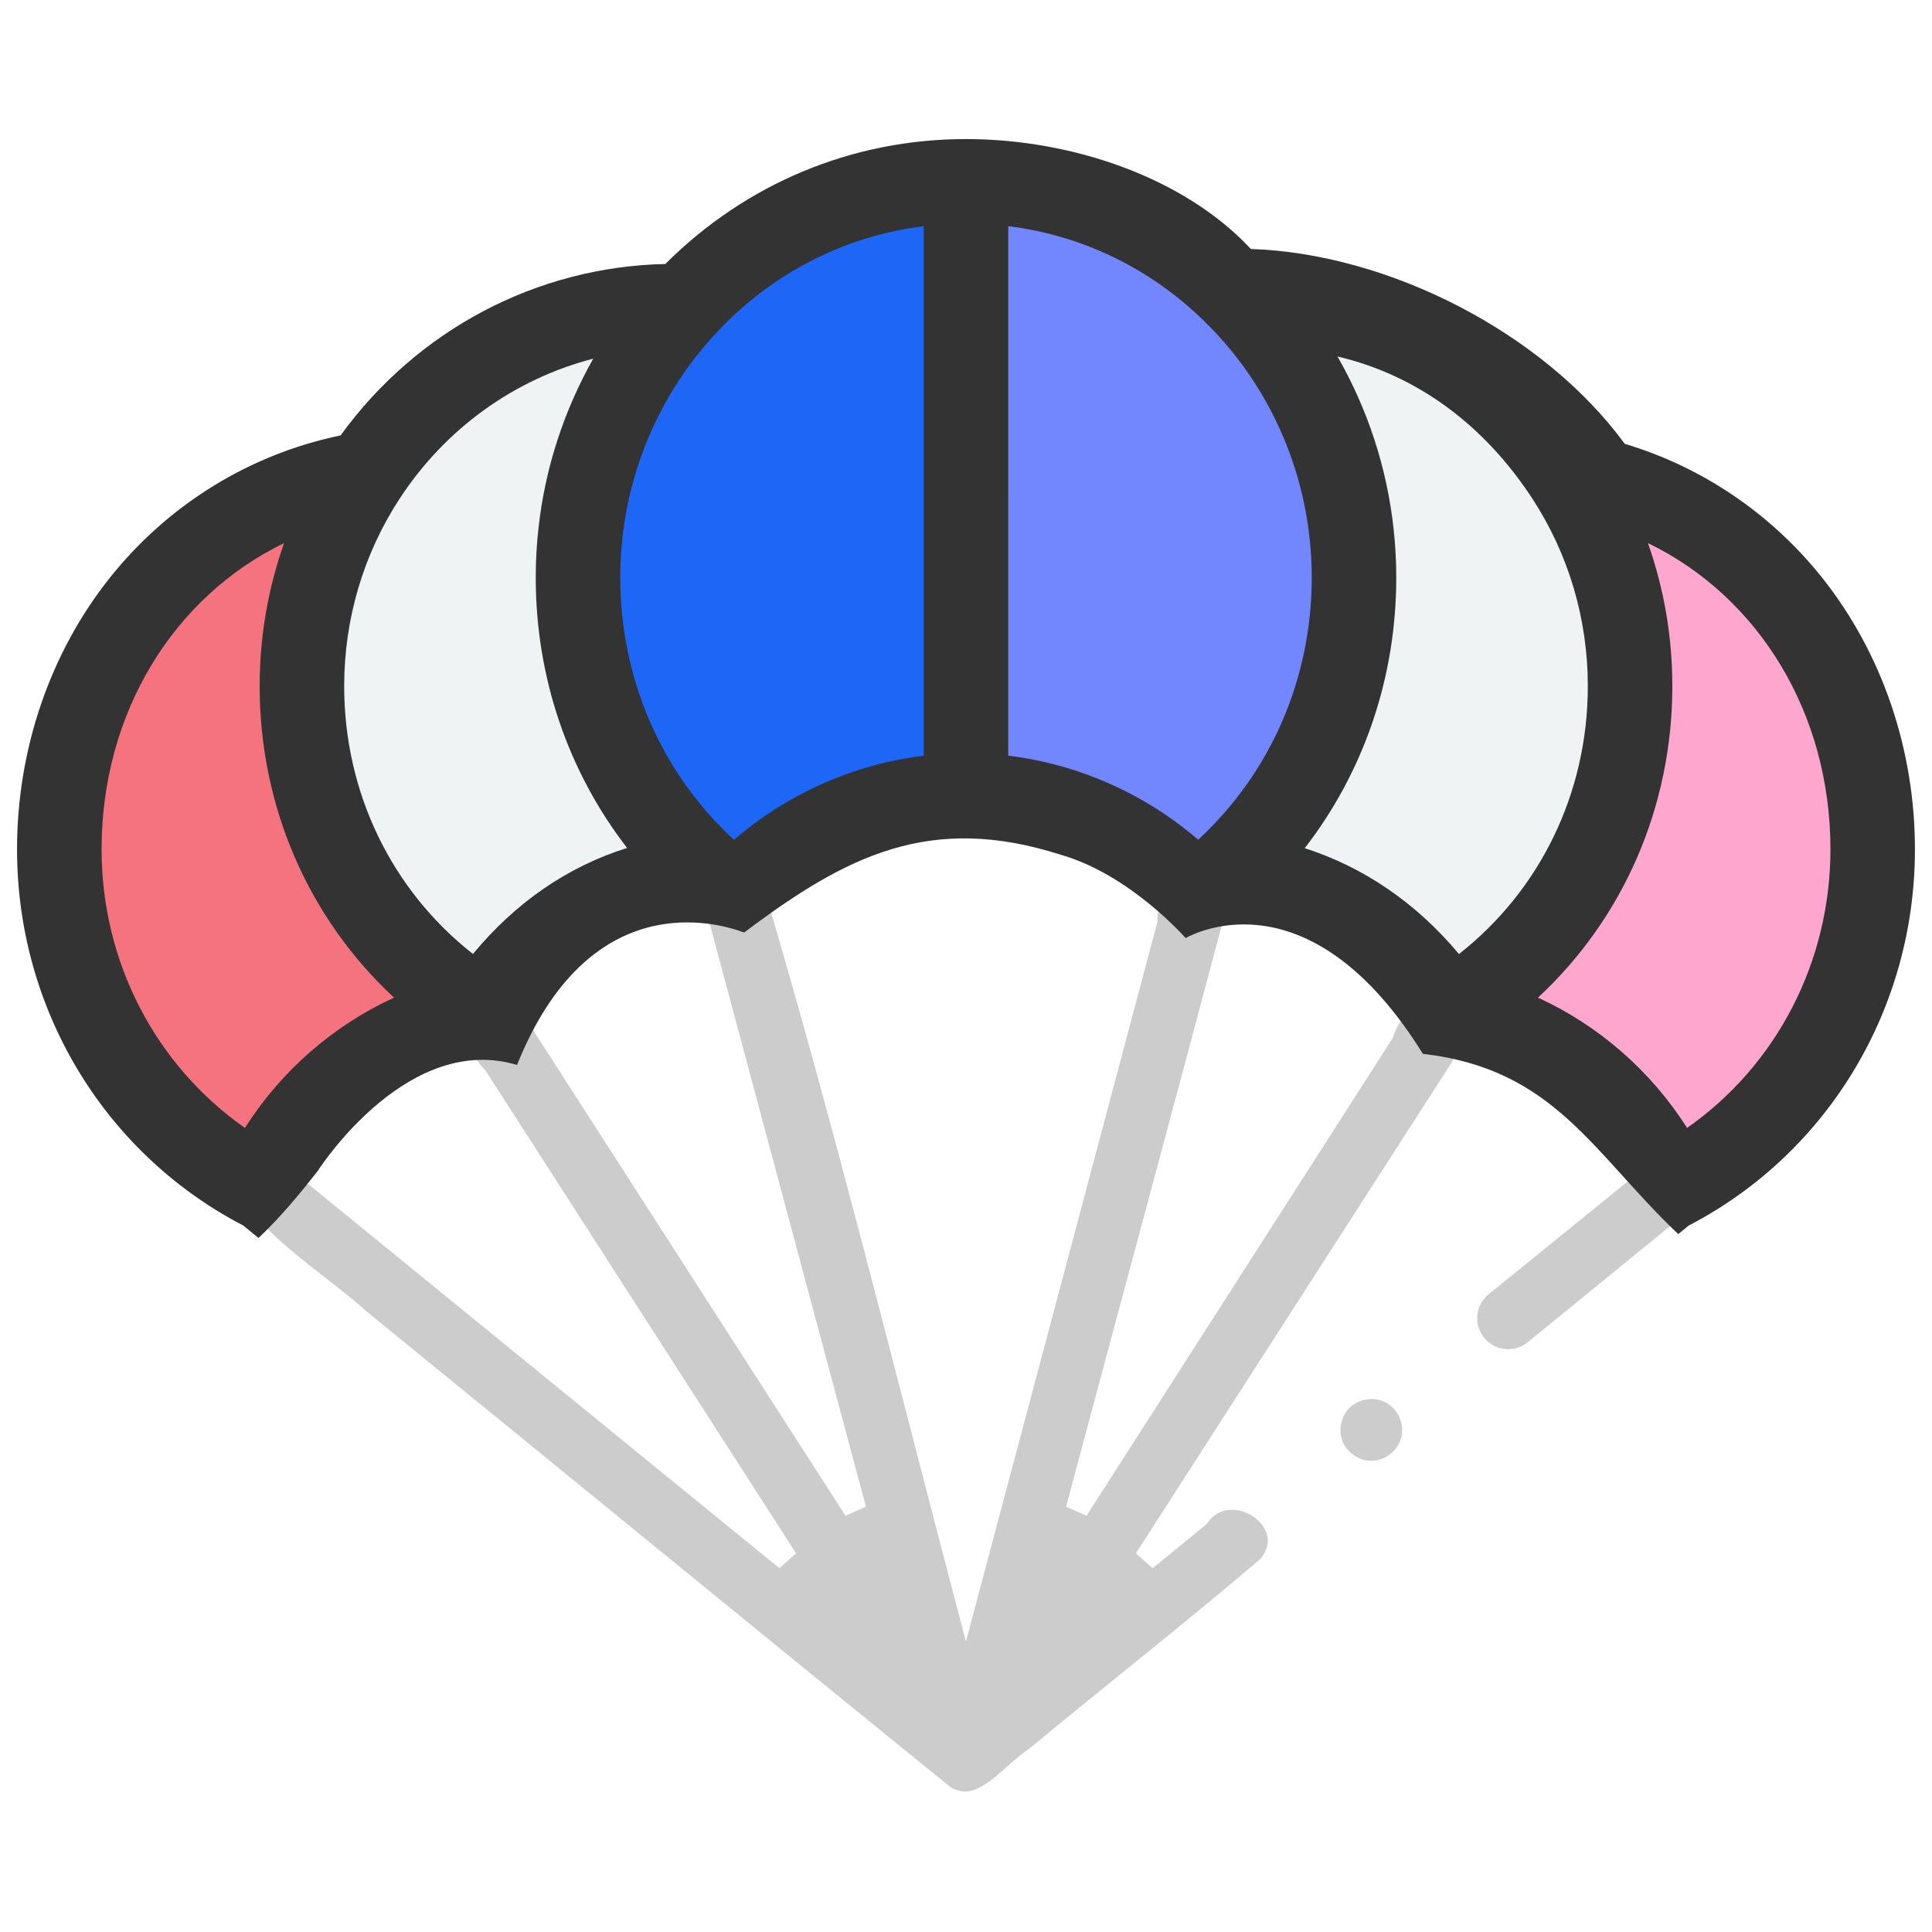
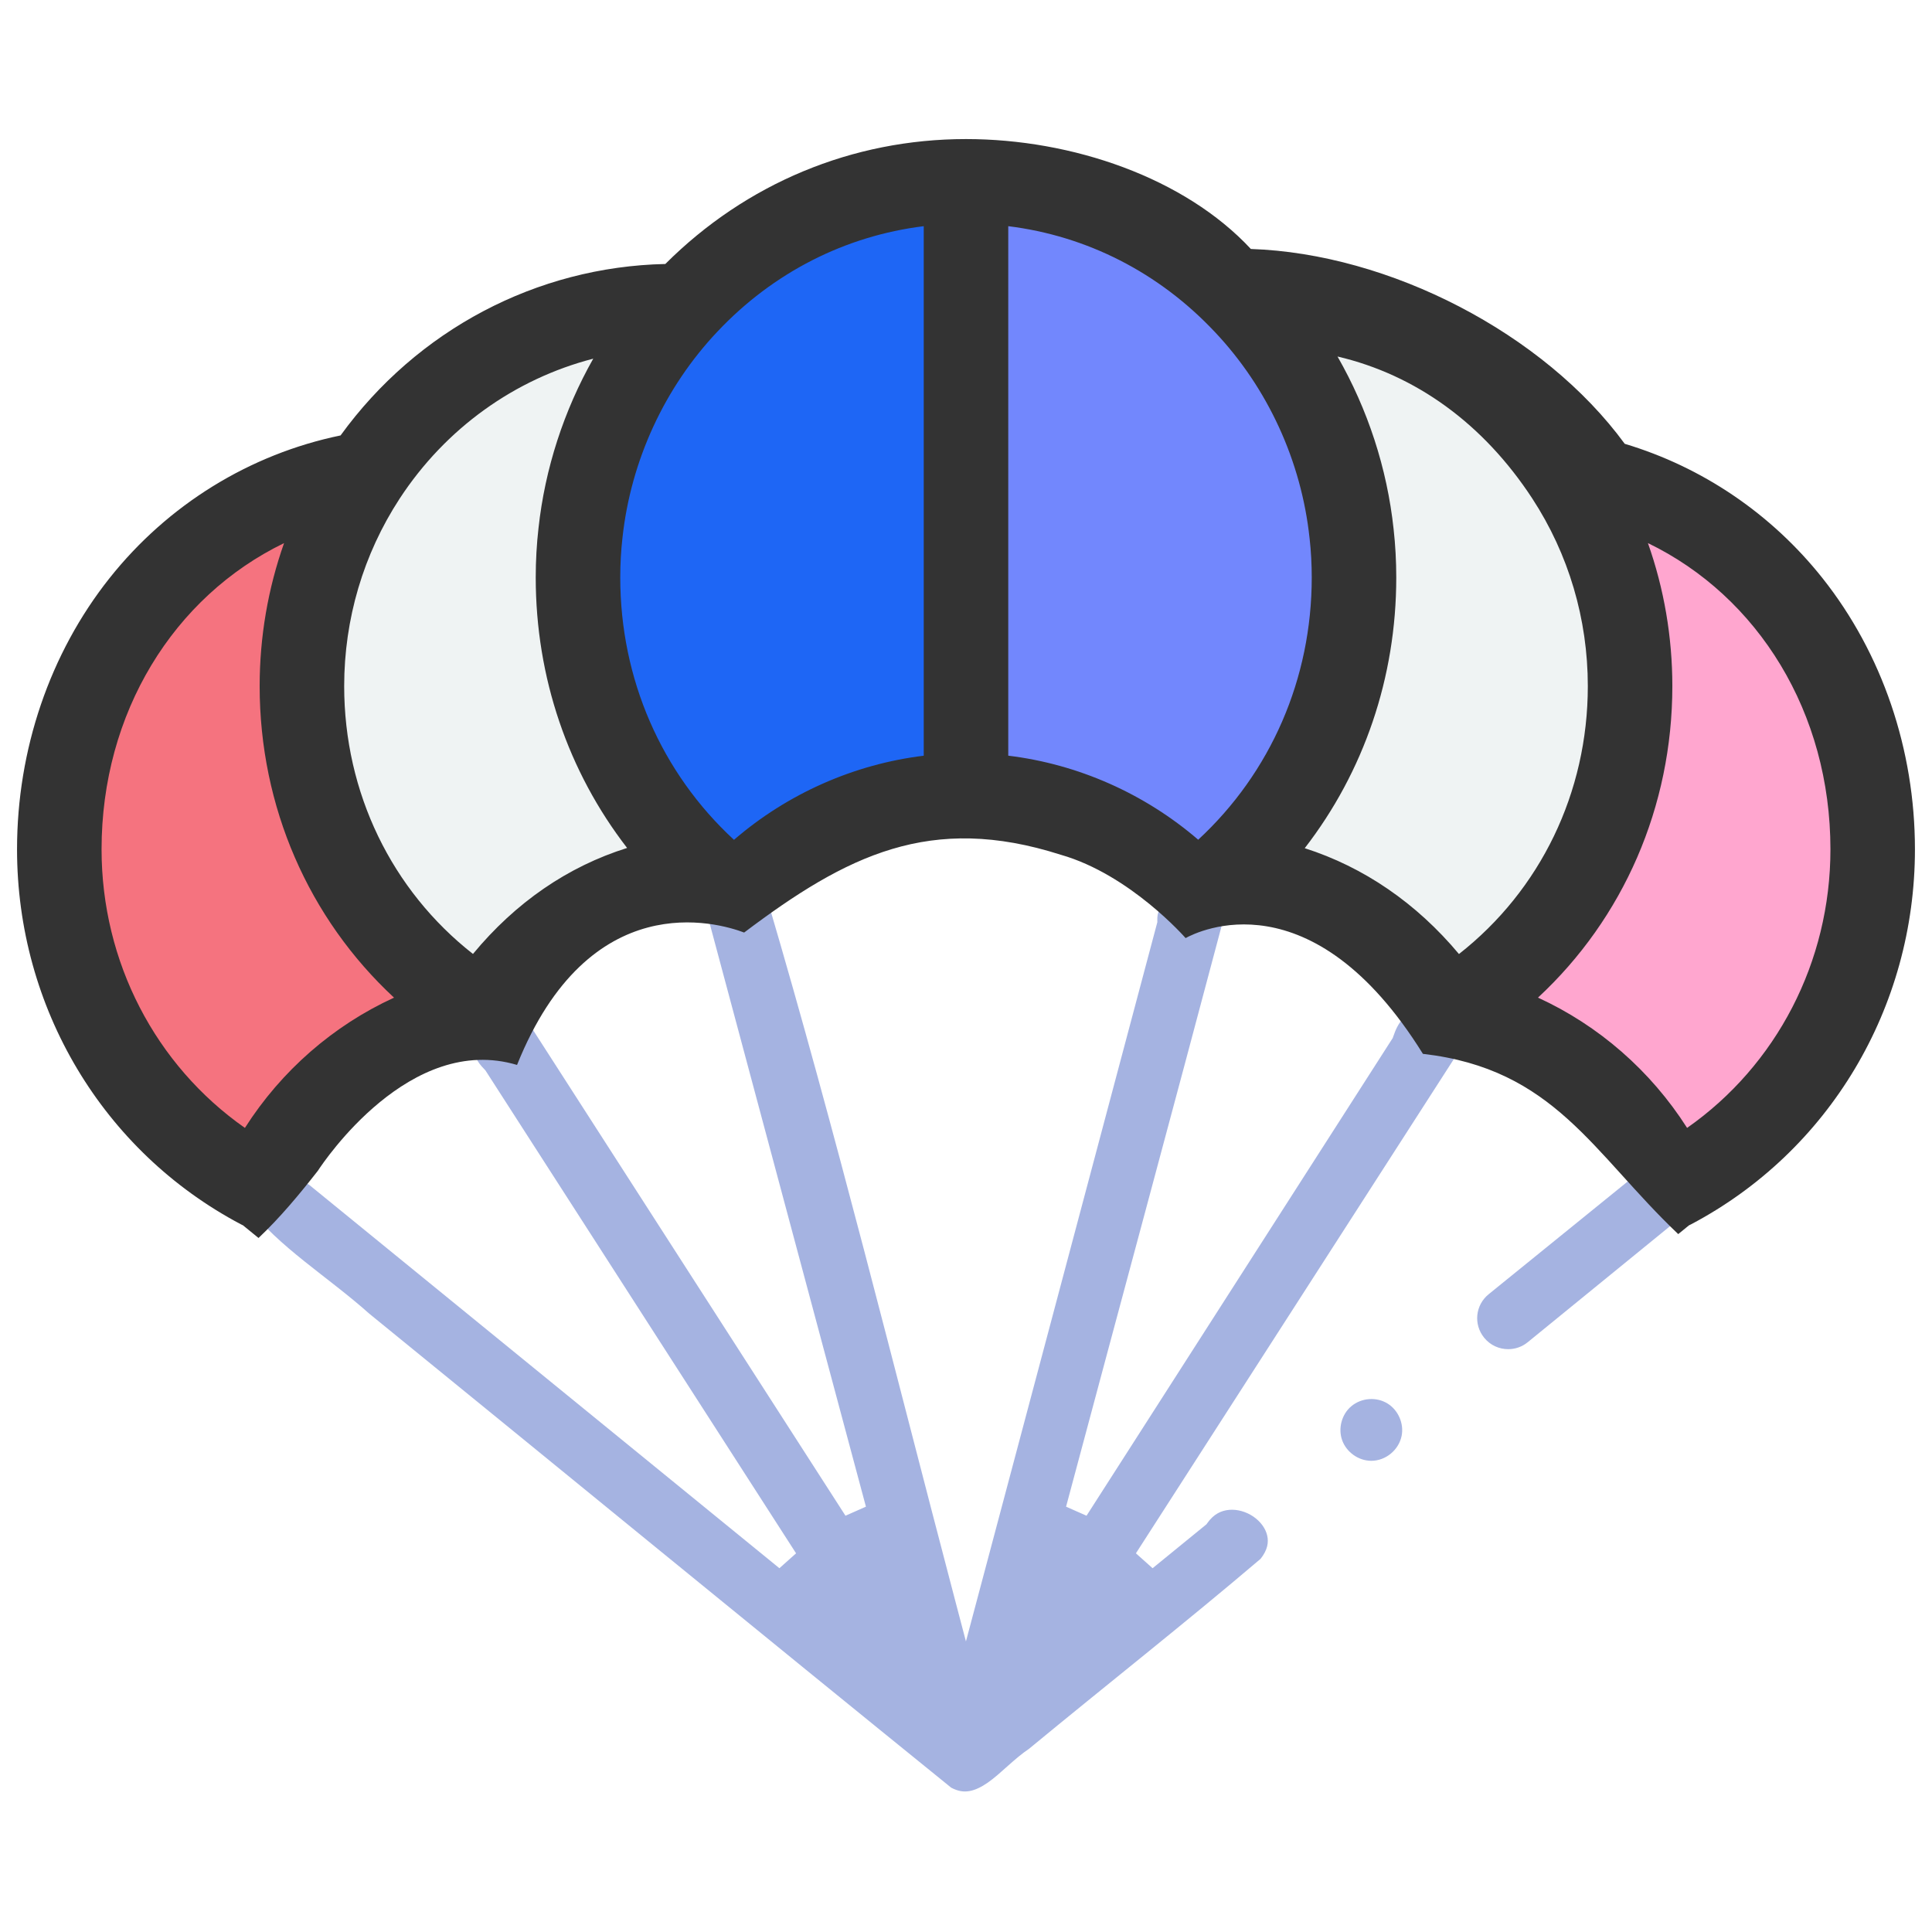
<svg xmlns="http://www.w3.org/2000/svg" xmlns:xlink="http://www.w3.org/1999/xlink" height="512pt" viewBox="0 0 512 512" width="512pt" version="1.1" id="svg11">
  <defs id="defs11">
    <linearGradient id="linearGradient26">
      <stop style="stop-color:#404040;stop-opacity:1;" offset="0.578" id="stop26" />
      <stop style="stop-color:#b6b6b6;stop-opacity:1;" offset="0.615" id="stop27" />
    </linearGradient>
    <linearGradient xlink:href="#linearGradient26" id="linearGradient27" x1="255.998" y1="5.876" x2="255.998" y2="508.839" gradientUnits="userSpaceOnUse" />
  </defs>
  <path d="m 94.309,126.006 c -45.977,8.553 -78.592,49.661 -78.592,99.072 0,38.959 21.669,72.726 53.362,89.478 10.946,-23.59 32.546,-41.016 58.441,-45.846 0.109,-0.179 -2.017,-0.337 -1.881,-0.521" fill="#f5737f" id="path1" style="stroke-width:1.12" />
  <path d="m 385.264,268.189 c 0.14,0.179 -0.871,0.341 -0.757,0.521 25.896,4.83 47.469,22.256 58.419,45.846 31.71,-16.752 53.358,-50.518 53.358,-89.478 0,-49.411 -32.585,-90.519 -78.566,-99.072" fill="#ffa6cf" id="path2" style="stroke-width:1.12" />
  <g fill="#eff3f3" id="g7" transform="matrix(1.12,0,0,1.12,-30.71977,-29.4463)">
    <path d="m 186.941,98.727 c -30.57,0 -57.516,15.902 -73.316,40.07 -9.312,14.27 -14.758,31.398 -14.758,49.84 0,32.73 17.129,61.367 42.73,77.109 11.934,-17.996 29.504,-30.316 51.973,-32.117" id="path6" />
    <path d="m 318.152,233.605 c 22.57,1.723 40.25,14.07 52.254,32.141 25.598,-15.738 42.727,-44.379 42.727,-77.109 0,-18.441 -5.441,-35.57 -14.754,-49.84 C 382.578,114.633 357.637,98.73 327.062,98.73" id="path7" />
  </g>
  <path d="m 182.001,80.169 c -15.343,16.214 -25.598,37.459 -28.166,61.062 -0.446,3.881 -0.661,7.809 -0.661,11.812 0,34.282 16.096,64.706 40.994,83.86 0.446,0.048 0.866,0.144 1.291,0.214 1.299,-1.369 2.638,-2.708 4.025,-3.977 13.387,-12.447 30.726,-20.519 49.879,-22.076 2.183,-0.158 4.41,-0.254 6.637,-0.254 V 48.052 c -29.059,0 -55.313,12.307 -73.999,32.117 z m 0,0" fill="#60a4ff" id="path8" style="stroke-width:1.12;fill:#1e66f5;fill-opacity:1" />
  <path d="m 358.191,141.463 c -2.52,-23.669 -12.775,-44.984 -28.14,-61.224 C 311.366,60.381 285.085,48.052 256,48.052 V 210.811 h 0.026 c 2.354,0 4.681,0.096 6.991,0.28 19.171,1.627 36.514,9.791 49.879,22.33 1.295,1.199 2.542,2.45 3.763,3.741 0.354,-0.07 0.709,-0.136 1.085,-0.162 24.942,-19.176 41.081,-49.652 41.081,-83.956 0,-3.902 -0.21,-7.787 -0.634,-11.581 z m 0,0" fill="#9bc6ff" id="path9" style="stroke-width:1.12;fill:#7287fd;fill-opacity:1" />
  <path id="path29" style="fill:url(#linearGradient27);stroke-width:1.12;fill-rule:nonzero" d="M 416.432 296.861 C 414.793 295.185 413.214 293.647 411.715 292.305 L 408.697 290.676 C 411.412 292.548 413.997 294.616 416.432 296.861 z " />
  <g id="g29">
-     <path style="baseline-shift:baseline;display:inline;overflow:visible;vector-effect:none;enable-background:accumulate;stop-color:#000000;stop-opacity:1;opacity:1;fill:#cccccc" d="m 362.807,370.781 c 1.702,-0.128 3.44,0.256 4.926,1.18 l 0.002,0.002 c 2.822,1.752 4.365,5.303 3.709,8.557 -0.756,3.749 -4.211,6.609 -8.037,6.609 -3.376,0 -6.574,-2.266 -7.719,-5.445 -1.122,-3.128 -0.131,-6.869 2.408,-9.002 l 0.002,-0.002 0.002,-0.002 c 1.34,-1.129 3.005,-1.769 4.707,-1.896 z" id="path41" />
-     <path style="baseline-shift:baseline;display:inline;overflow:visible;vector-effect:none;enable-background:accumulate;stop-color:#000000;stop-opacity:1;opacity:1;fill:#cccccc" d="m 188.041,234.828 c 4.506,-0.345 11.754,1.545 15.412,3.908 18.064,61.275 33.365,123.399 49.646,185.293 l 2.885,10.965 2.916,-10.957 c 15.9,-59.748 31.799,-119.498 47.699,-179.246 l 0.111,-0.412 -0.01,-0.426 c -0.052,-2.303 0.609,-3.202 1.854,-4.021 1.245,-0.82 3.376,-1.306 5.762,-1.199 2.386,0.106 4.973,0.776 6.963,1.756 1.593,0.784 2.559,1.72 3.105,2.488 -13.827,52.099 -27.93,104.197 -41.865,156.309 l 5.424,2.395 c 26.985,-42.097 53.969,-84.196 80.953,-126.293 l 0.201,-0.312 0.117,-0.354 c 1.424,-4.253 3.158,-5.679 5.182,-6.076 1.907,-0.374 4.886,0.482 8.432,2.785 0.693,1.79 1.533,3.54 2.18,5.037 0.796,1.843 0.891,3.093 0.789,3.404 l -84.77,131.773 4.42,3.949 14.291,-11.652 0.234,-0.332 c 1.674,-2.361 3.624,-3.284 5.766,-3.482 2.141,-0.198 4.506,0.483 6.4,1.773 1.895,1.291 3.247,3.13 3.678,5.012 0.422,1.844 0.12,3.824 -1.752,6.197 -20.12,17.119 -40.98,33.515 -61.463,50.422 l 0.248,-0.184 c -4.121,2.742 -7.64,6.685 -11.09,9.076 -1.725,1.196 -3.359,1.98 -4.889,2.234 -1.485,0.247 -2.937,0.069 -4.795,-0.906 C 200.575,432.039 149.308,390.004 97.885,348.158 86.693,338.167 73.918,330.592 65.479,319.525 l -0.07,-0.092 -0.076,-0.086 c -3.362,-3.767 -3.738,-6.018 -3.617,-6.551 0.06,-0.267 0.132,-0.421 0.604,-0.744 0.471,-0.323 1.347,-0.685 2.504,-0.914 4.587,-0.907 13.144,0.632 17.062,2.814 41.554,33.88 83.11,67.76 124.664,101.641 l 4.418,-3.947 c -27.392,-42.583 -54.783,-85.167 -82.176,-127.75 l -0.17,-0.262 -0.219,-0.223 c -2.26,-2.29 -2.506,-3.614 -2.393,-4.393 0.113,-0.779 0.824,-1.822 2.504,-2.951 2.898,-1.948 7.848,-3.414 11.896,-4.422 27.883,43.346 55.767,86.691 83.65,130.037 l 5.42,-2.4 C 216.365,350.396 200.241,290.075 187.123,241.184 l -0.164,-0.607 -0.393,-0.49 c -1.191,-1.487 -1.782,-2.653 -1.984,-3.338 -0.202,-0.685 -0.101,-0.767 -0.074,-0.818 0.054,-0.102 1.145,-0.919 3.533,-1.102 z" id="path40" />
-     <path style="baseline-shift:baseline;display:inline;overflow:visible;vector-effect:none;enable-background:accumulate;stop-color:#000000;stop-opacity:1;opacity:1;fill:#cccccc" d="m 439.822,310.348 c 2.203,-0.097 4.538,0.022 6.359,0.418 1.822,0.395 2.964,1.11 3.271,1.527 0.02,0.028 0.391,2.058 -0.688,4.682 -1.079,2.624 -3.184,5.611 -5.867,7.713 l -0.023,0.018 -38.01,30.992 c -1.53,1.25 -3.348,1.844 -5.172,1.844 -2.387,0 -4.731,-1.013 -6.363,-3.016 -2.883,-3.539 -2.364,-8.652 1.176,-11.539 l 39.143,-31.738 c 0.203,-0.068 0.235,-0.095 0.549,-0.172 1.319,-0.322 3.422,-0.632 5.625,-0.729 z" id="path42" />
+     <path style="baseline-shift:baseline;display:inline;overflow:visible;vector-effect:none;enable-background:accumulate;stop-color:#000000;stop-opacity:1;opacity:1;fill:#a5b3e1;fill-opacity:1" d="m 362.807,370.781 c 1.702,-0.128 3.44,0.256 4.926,1.18 l 0.002,0.002 c 2.822,1.752 4.365,5.303 3.709,8.557 -0.756,3.749 -4.211,6.609 -8.037,6.609 -3.376,0 -6.574,-2.266 -7.719,-5.445 -1.122,-3.128 -0.131,-6.869 2.408,-9.002 l 0.002,-0.002 0.002,-0.002 c 1.34,-1.129 3.005,-1.769 4.707,-1.896 z" id="path41" />
+     <path style="baseline-shift:baseline;display:inline;overflow:visible;vector-effect:none;enable-background:accumulate;stop-color:#000000;stop-opacity:1;opacity:1;fill:#a5b3e1;fill-opacity:1" d="m 188.041,234.828 c 4.506,-0.345 11.754,1.545 15.412,3.908 18.064,61.275 33.365,123.399 49.646,185.293 l 2.885,10.965 2.916,-10.957 c 15.9,-59.748 31.799,-119.498 47.699,-179.246 l 0.111,-0.412 -0.01,-0.426 c -0.052,-2.303 0.609,-3.202 1.854,-4.021 1.245,-0.82 3.376,-1.306 5.762,-1.199 2.386,0.106 4.973,0.776 6.963,1.756 1.593,0.784 2.559,1.72 3.105,2.488 -13.827,52.099 -27.93,104.197 -41.865,156.309 l 5.424,2.395 c 26.985,-42.097 53.969,-84.196 80.953,-126.293 l 0.201,-0.312 0.117,-0.354 c 1.424,-4.253 3.158,-5.679 5.182,-6.076 1.907,-0.374 4.886,0.482 8.432,2.785 0.693,1.79 1.533,3.54 2.18,5.037 0.796,1.843 0.891,3.093 0.789,3.404 l -84.77,131.773 4.42,3.949 14.291,-11.652 0.234,-0.332 c 1.674,-2.361 3.624,-3.284 5.766,-3.482 2.141,-0.198 4.506,0.483 6.4,1.773 1.895,1.291 3.247,3.13 3.678,5.012 0.422,1.844 0.12,3.824 -1.752,6.197 -20.12,17.119 -40.98,33.515 -61.463,50.422 l 0.248,-0.184 c -4.121,2.742 -7.64,6.685 -11.09,9.076 -1.725,1.196 -3.359,1.98 -4.889,2.234 -1.485,0.247 -2.937,0.069 -4.795,-0.906 C 200.575,432.039 149.308,390.004 97.885,348.158 86.693,338.167 73.918,330.592 65.479,319.525 l -0.07,-0.092 -0.076,-0.086 c -3.362,-3.767 -3.738,-6.018 -3.617,-6.551 0.06,-0.267 0.132,-0.421 0.604,-0.744 0.471,-0.323 1.347,-0.685 2.504,-0.914 4.587,-0.907 13.144,0.632 17.062,2.814 41.554,33.88 83.11,67.76 124.664,101.641 l 4.418,-3.947 c -27.392,-42.583 -54.783,-85.167 -82.176,-127.75 l -0.17,-0.262 -0.219,-0.223 c -2.26,-2.29 -2.506,-3.614 -2.393,-4.393 0.113,-0.779 0.824,-1.822 2.504,-2.951 2.898,-1.948 7.848,-3.414 11.896,-4.422 27.883,43.346 55.767,86.691 83.65,130.037 l 5.42,-2.4 C 216.365,350.396 200.241,290.075 187.123,241.184 l -0.164,-0.607 -0.393,-0.49 c -1.191,-1.487 -1.782,-2.653 -1.984,-3.338 -0.202,-0.685 -0.101,-0.767 -0.074,-0.818 0.054,-0.102 1.145,-0.919 3.533,-1.102 z" id="path40" />
+     <path style="baseline-shift:baseline;display:inline;overflow:visible;vector-effect:none;enable-background:accumulate;stop-color:#000000;stop-opacity:1;opacity:1;fill:#a5b3e1;fill-opacity:1" d="m 439.822,310.348 c 2.203,-0.097 4.538,0.022 6.359,0.418 1.822,0.395 2.964,1.11 3.271,1.527 0.02,0.028 0.391,2.058 -0.688,4.682 -1.079,2.624 -3.184,5.611 -5.867,7.713 l -0.023,0.018 -38.01,30.992 c -1.53,1.25 -3.348,1.844 -5.172,1.844 -2.387,0 -4.731,-1.013 -6.363,-3.016 -2.883,-3.539 -2.364,-8.652 1.176,-11.539 l 39.143,-31.738 c 0.203,-0.068 0.235,-0.095 0.549,-0.172 1.319,-0.322 3.422,-0.632 5.625,-0.729 z" id="path42" />
  </g>
  <path id="path27" style="fill:#333333;fill-rule:nonzero;stroke-width:1.12" d="m 256,36.853 c -30.131,0 -58.288,11.734 -79.682,33.105 -34.151,0.731 -65.818,17.501 -86.061,45.435 -24.098,4.974 -45.788,18.361 -61.263,37.865 -15.785,19.902 -24.479,45.404 -24.479,71.82 0,41.961 22.732,80.04 59.329,99.378 0.184,0.096 0.369,0.189 0.557,0.272 l 4.11,3.352 c 5.727,-5.396 10.982,-11.747 15.724,-17.812 1.7,-2.605 24.479,-36.511 52.785,-28.047 19.14,-47.636 53.085,-37.771 60.188,-35.088 27.185,-20.498 49.384,-31.646 83.892,-20.616 18.43,5.257 33.098,22.085 33.098,22.085 3.225,-1.781 33.413,-16.709 62.89,30.68 34.842,3.998 45.001,26.242 67.66,47.767 l 2.842,-2.316 c 0.193,-0.087 0.38,-0.181 0.564,-0.277 36.592,-19.324 59.325,-57.404 59.325,-99.378 0,-26.416 -8.688,-51.918 -24.464,-71.815 C 469.461,136.165 451.121,123.766 430.572,117.615 409.125,88.29 368.189,67.2 331.491,65.981 313.965,47.133 284.21,36.853 256,36.853 Z m -11.2,23.087 V 200.272 c -18.498,2.249 -36.138,10.076 -50.287,22.291 -19.254,-17.762 -30.139,-42.652 -30.139,-69.519 0,-3.592 0.197,-7.136 0.595,-10.601 2.218,-20.388 11.157,-39.769 25.166,-54.574 l 0.013,-0.012 c 14.774,-15.667 33.871,-25.353 54.652,-27.917 z m 22.4,0 c 20.807,2.568 39.922,12.275 54.713,27.999 14.035,14.831 22.964,34.262 25.138,54.71 l 0.009,0.06 c 0.376,3.356 0.565,6.834 0.565,10.334 0,26.836 -10.869,51.712 -30.088,69.492 -14.21,-12.224 -31.827,-20.029 -50.338,-22.273 z m 87.255,34.54 c 20.729,4.847 38.652,17.799 51.628,37.648 9.621,14.739 14.706,31.924 14.706,49.699 0,28.249 -12.6,54.111 -34.151,71.002 -11.257,-13.488 -25.231,-23.053 -40.872,-28.049 15.641,-20.208 24.259,-45.206 24.259,-71.736 0,-4.323 -0.236,-8.623 -0.7,-12.788 -1.724,-16.157 -6.859,-31.798 -14.87,-45.776 z m -197.238,0.57 c -7.783,13.768 -12.788,29.107 -14.508,44.905 -0.486,4.244 -0.735,8.649 -0.735,13.09 0,26.512 8.607,51.484 24.217,71.67 -15.719,4.935 -29.541,14.425 -40.85,28.093 -21.538,-16.888 -34.129,-42.74 -34.129,-70.98 0,-17.767 5.083,-34.955 14.7,-49.69 12.219,-18.686 30.564,-31.728 51.306,-37.087 z m 279.501,48.873 c 29.291,14.193 48.366,44.987 48.366,81.155 0,29.872 -14.316,57.256 -37.985,73.828 -9.673,-15.181 -23.449,-27.159 -39.514,-34.526 22.592,-20.974 35.603,-50.545 35.603,-82.553 0,-13.042 -2.205,-25.834 -6.47,-37.904 z m -361.44,0.009 c -4.261,12.071 -6.467,24.858 -6.467,37.896 0,32.012 13.012,61.582 35.613,82.56 -16.069,7.363 -29.851,19.342 -39.52,34.519 -23.673,-16.581 -37.988,-43.964 -37.988,-73.828 0,-36.159 19.076,-66.945 48.362,-81.146 z" />
</svg>
